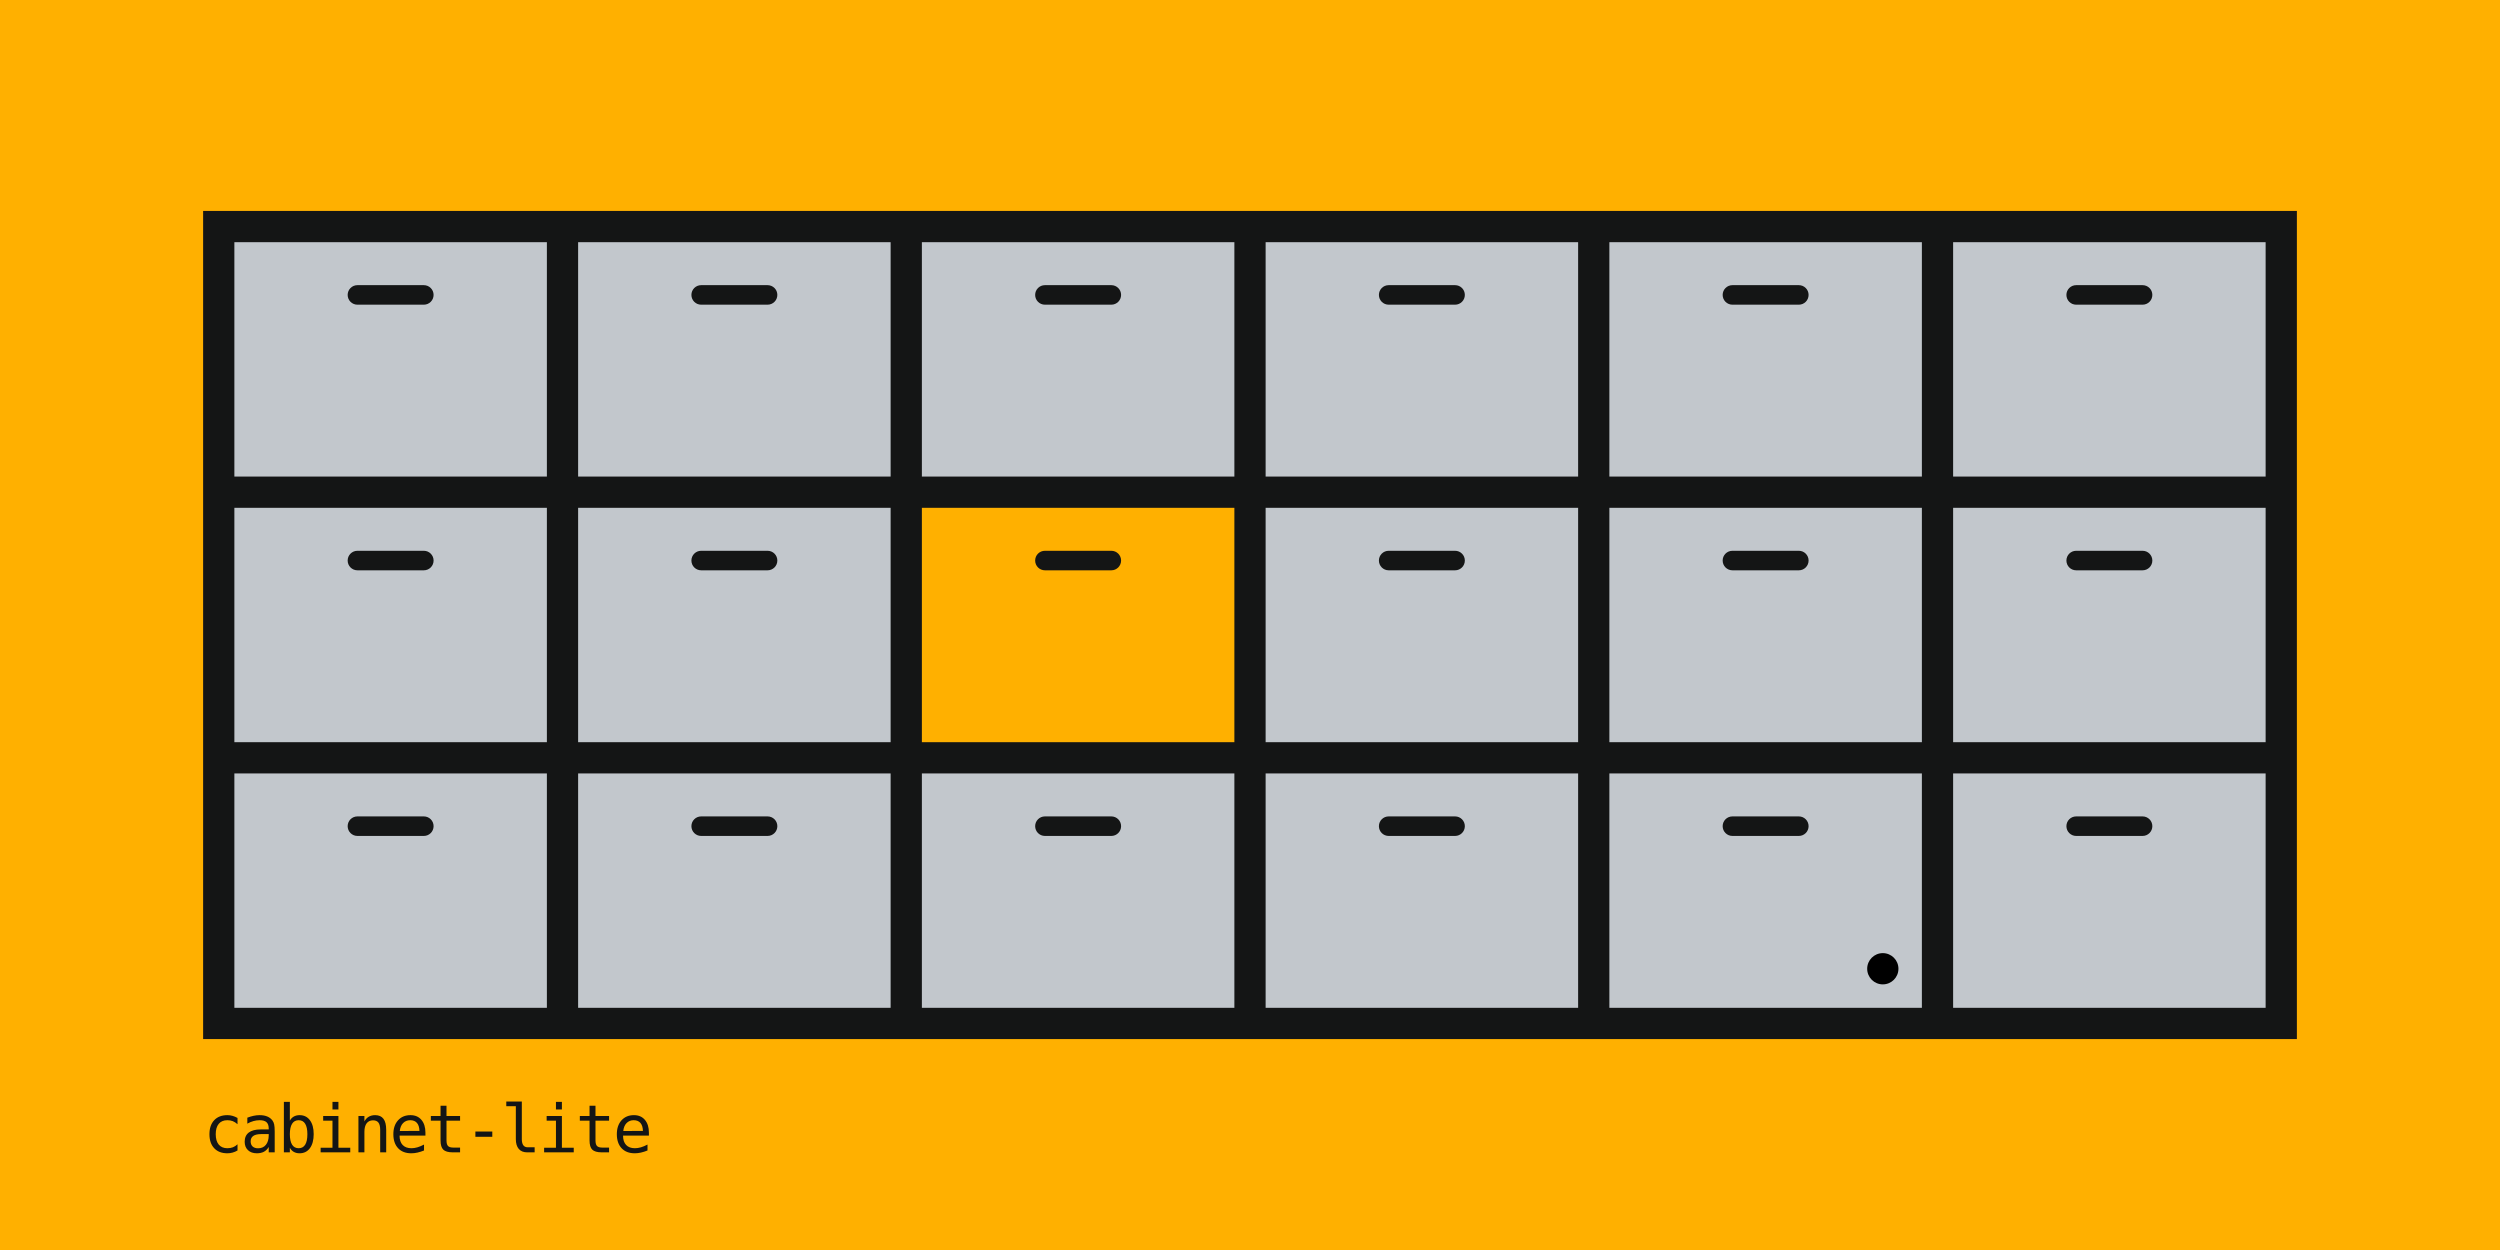
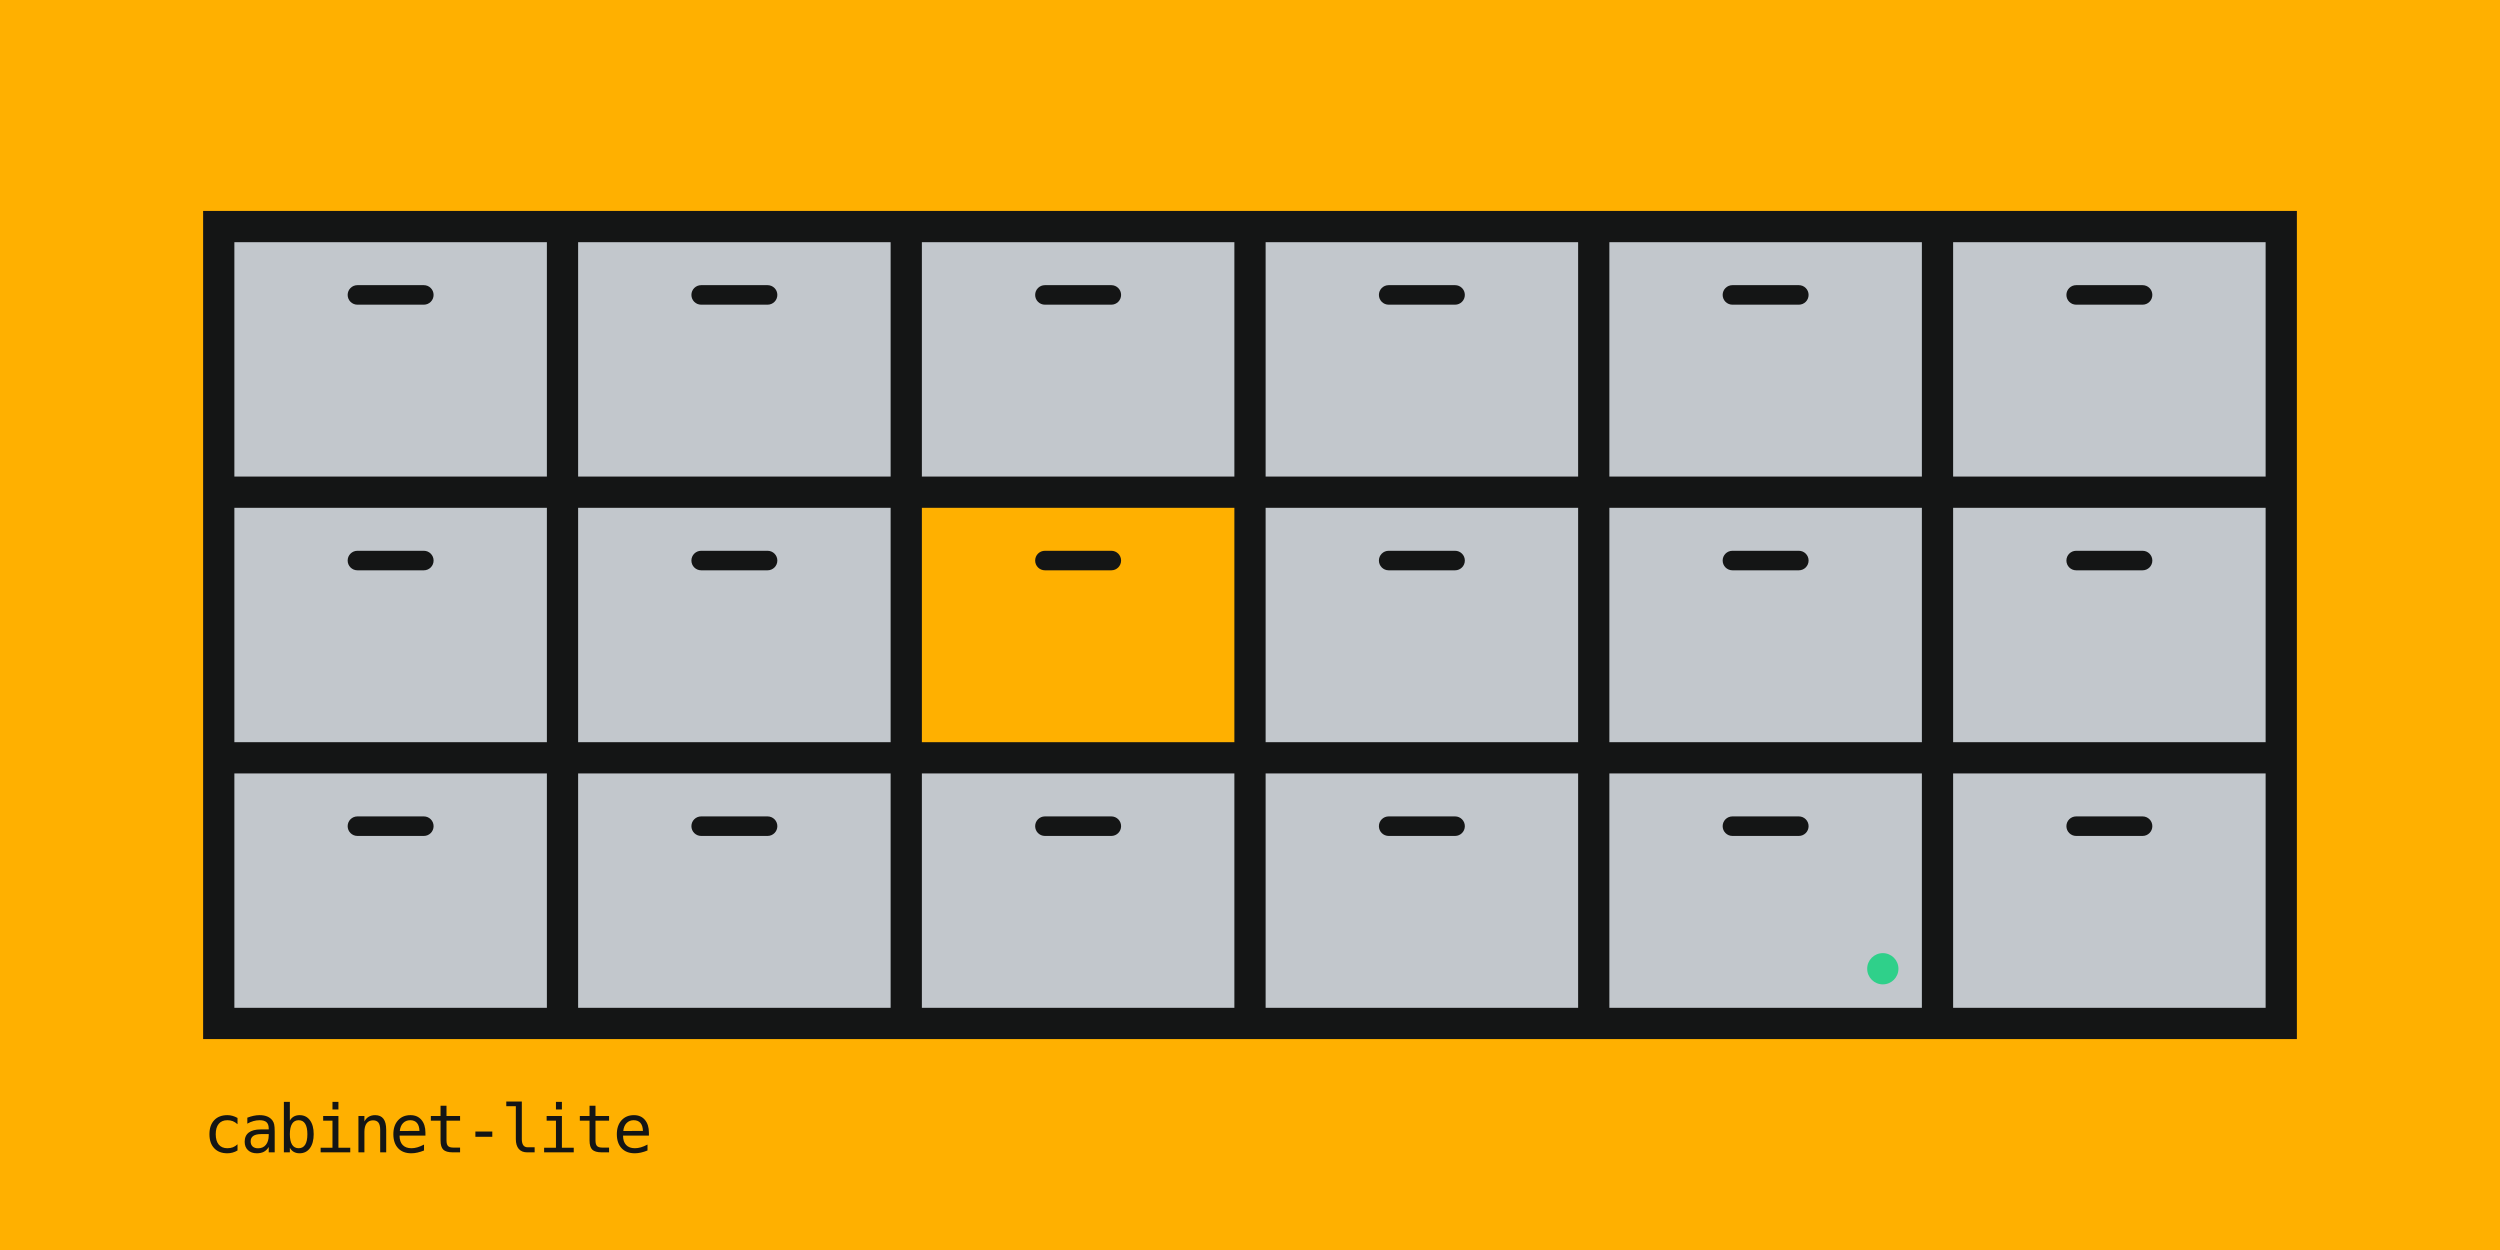
- <svg viewBox="0 0 1280 640" width="1280" height="640" role="img" aria-label="Wall of cabinet drawers with one amber drawer and a green lamp">
+ <svg xmlns="http://www.w3.org/2000/svg" viewBox="0 0 1280 640" width="1280" height="640" role="img" aria-label="Wall of cabinet drawers with one amber drawer and a green lamp">
  <rect width="1280" height="640" fill="#FFB000" />
  <rect x="104" y="108" width="1072" height="424" fill="#141515" />
  <rect x="120" y="124" width="160" height="120" fill="#C2C7CC" />
  <rect x="178" y="146" width="44" height="10" rx="5" fill="#141515" />
  <rect x="296" y="124" width="160" height="120" fill="#C2C7CC" />
  <rect x="354" y="146" width="44" height="10" rx="5" fill="#141515" />
  <rect x="472" y="124" width="160" height="120" fill="#C2C7CC" />
  <rect x="530" y="146" width="44" height="10" rx="5" fill="#141515" />
  <rect x="648" y="124" width="160" height="120" fill="#C2C7CC" />
  <rect x="706" y="146" width="44" height="10" rx="5" fill="#141515" />
  <rect x="824" y="124" width="160" height="120" fill="#C2C7CC" />
  <rect x="882" y="146" width="44" height="10" rx="5" fill="#141515" />
  <rect x="1000" y="124" width="160" height="120" fill="#C2C7CC" />
  <rect x="1058" y="146" width="44" height="10" rx="5" fill="#141515" />
  <rect x="120" y="260" width="160" height="120" fill="#C2C7CC" />
  <rect x="178" y="282" width="44" height="10" rx="5" fill="#141515" />
  <rect x="296" y="260" width="160" height="120" fill="#C2C7CC" />
  <rect x="354" y="282" width="44" height="10" rx="5" fill="#141515" />
  <rect x="472" y="260" width="160" height="120" fill="#FFB000" />
  <rect x="530" y="282" width="44" height="10" rx="5" fill="#141515" />
  <rect x="648" y="260" width="160" height="120" fill="#C2C7CC" />
  <rect x="706" y="282" width="44" height="10" rx="5" fill="#141515" />
  <rect x="824" y="260" width="160" height="120" fill="#C2C7CC" />
  <rect x="882" y="282" width="44" height="10" rx="5" fill="#141515" />
  <rect x="1000" y="260" width="160" height="120" fill="#C2C7CC" />
  <rect x="1058" y="282" width="44" height="10" rx="5" fill="#141515" />
  <rect x="120" y="396" width="160" height="120" fill="#C2C7CC" />
  <rect x="178" y="418" width="44" height="10" rx="5" fill="#141515" />
  <rect x="296" y="396" width="160" height="120" fill="#C2C7CC" />
  <rect x="354" y="418" width="44" height="10" rx="5" fill="#141515" />
  <rect x="472" y="396" width="160" height="120" fill="#C2C7CC" />
  <rect x="530" y="418" width="44" height="10" rx="5" fill="#141515" />
  <rect x="648" y="396" width="160" height="120" fill="#C2C7CC" />
  <rect x="706" y="418" width="44" height="10" rx="5" fill="#141515" />
  <rect x="824" y="396" width="160" height="120" fill="#C2C7CC" />
  <rect x="882" y="418" width="44" height="10" rx="5" fill="#141515" />
  <rect x="1000" y="396" width="160" height="120" fill="#C2C7CC" />
  <rect x="1058" y="418" width="44" height="10" rx="5" fill="#141515" />
-   <circle cx="964" cy="496" r="8" fill="{{signal}}" />
+   <circle cx="964" cy="496" r="8" fill="#2FD08A" />
  <text x="104" y="590" font-family="JetBrains Mono, monospace" font-size="34" font-weight="500" fill="#141515" letter-spacing="-1.4">cabinet-lite</text>
</svg>
